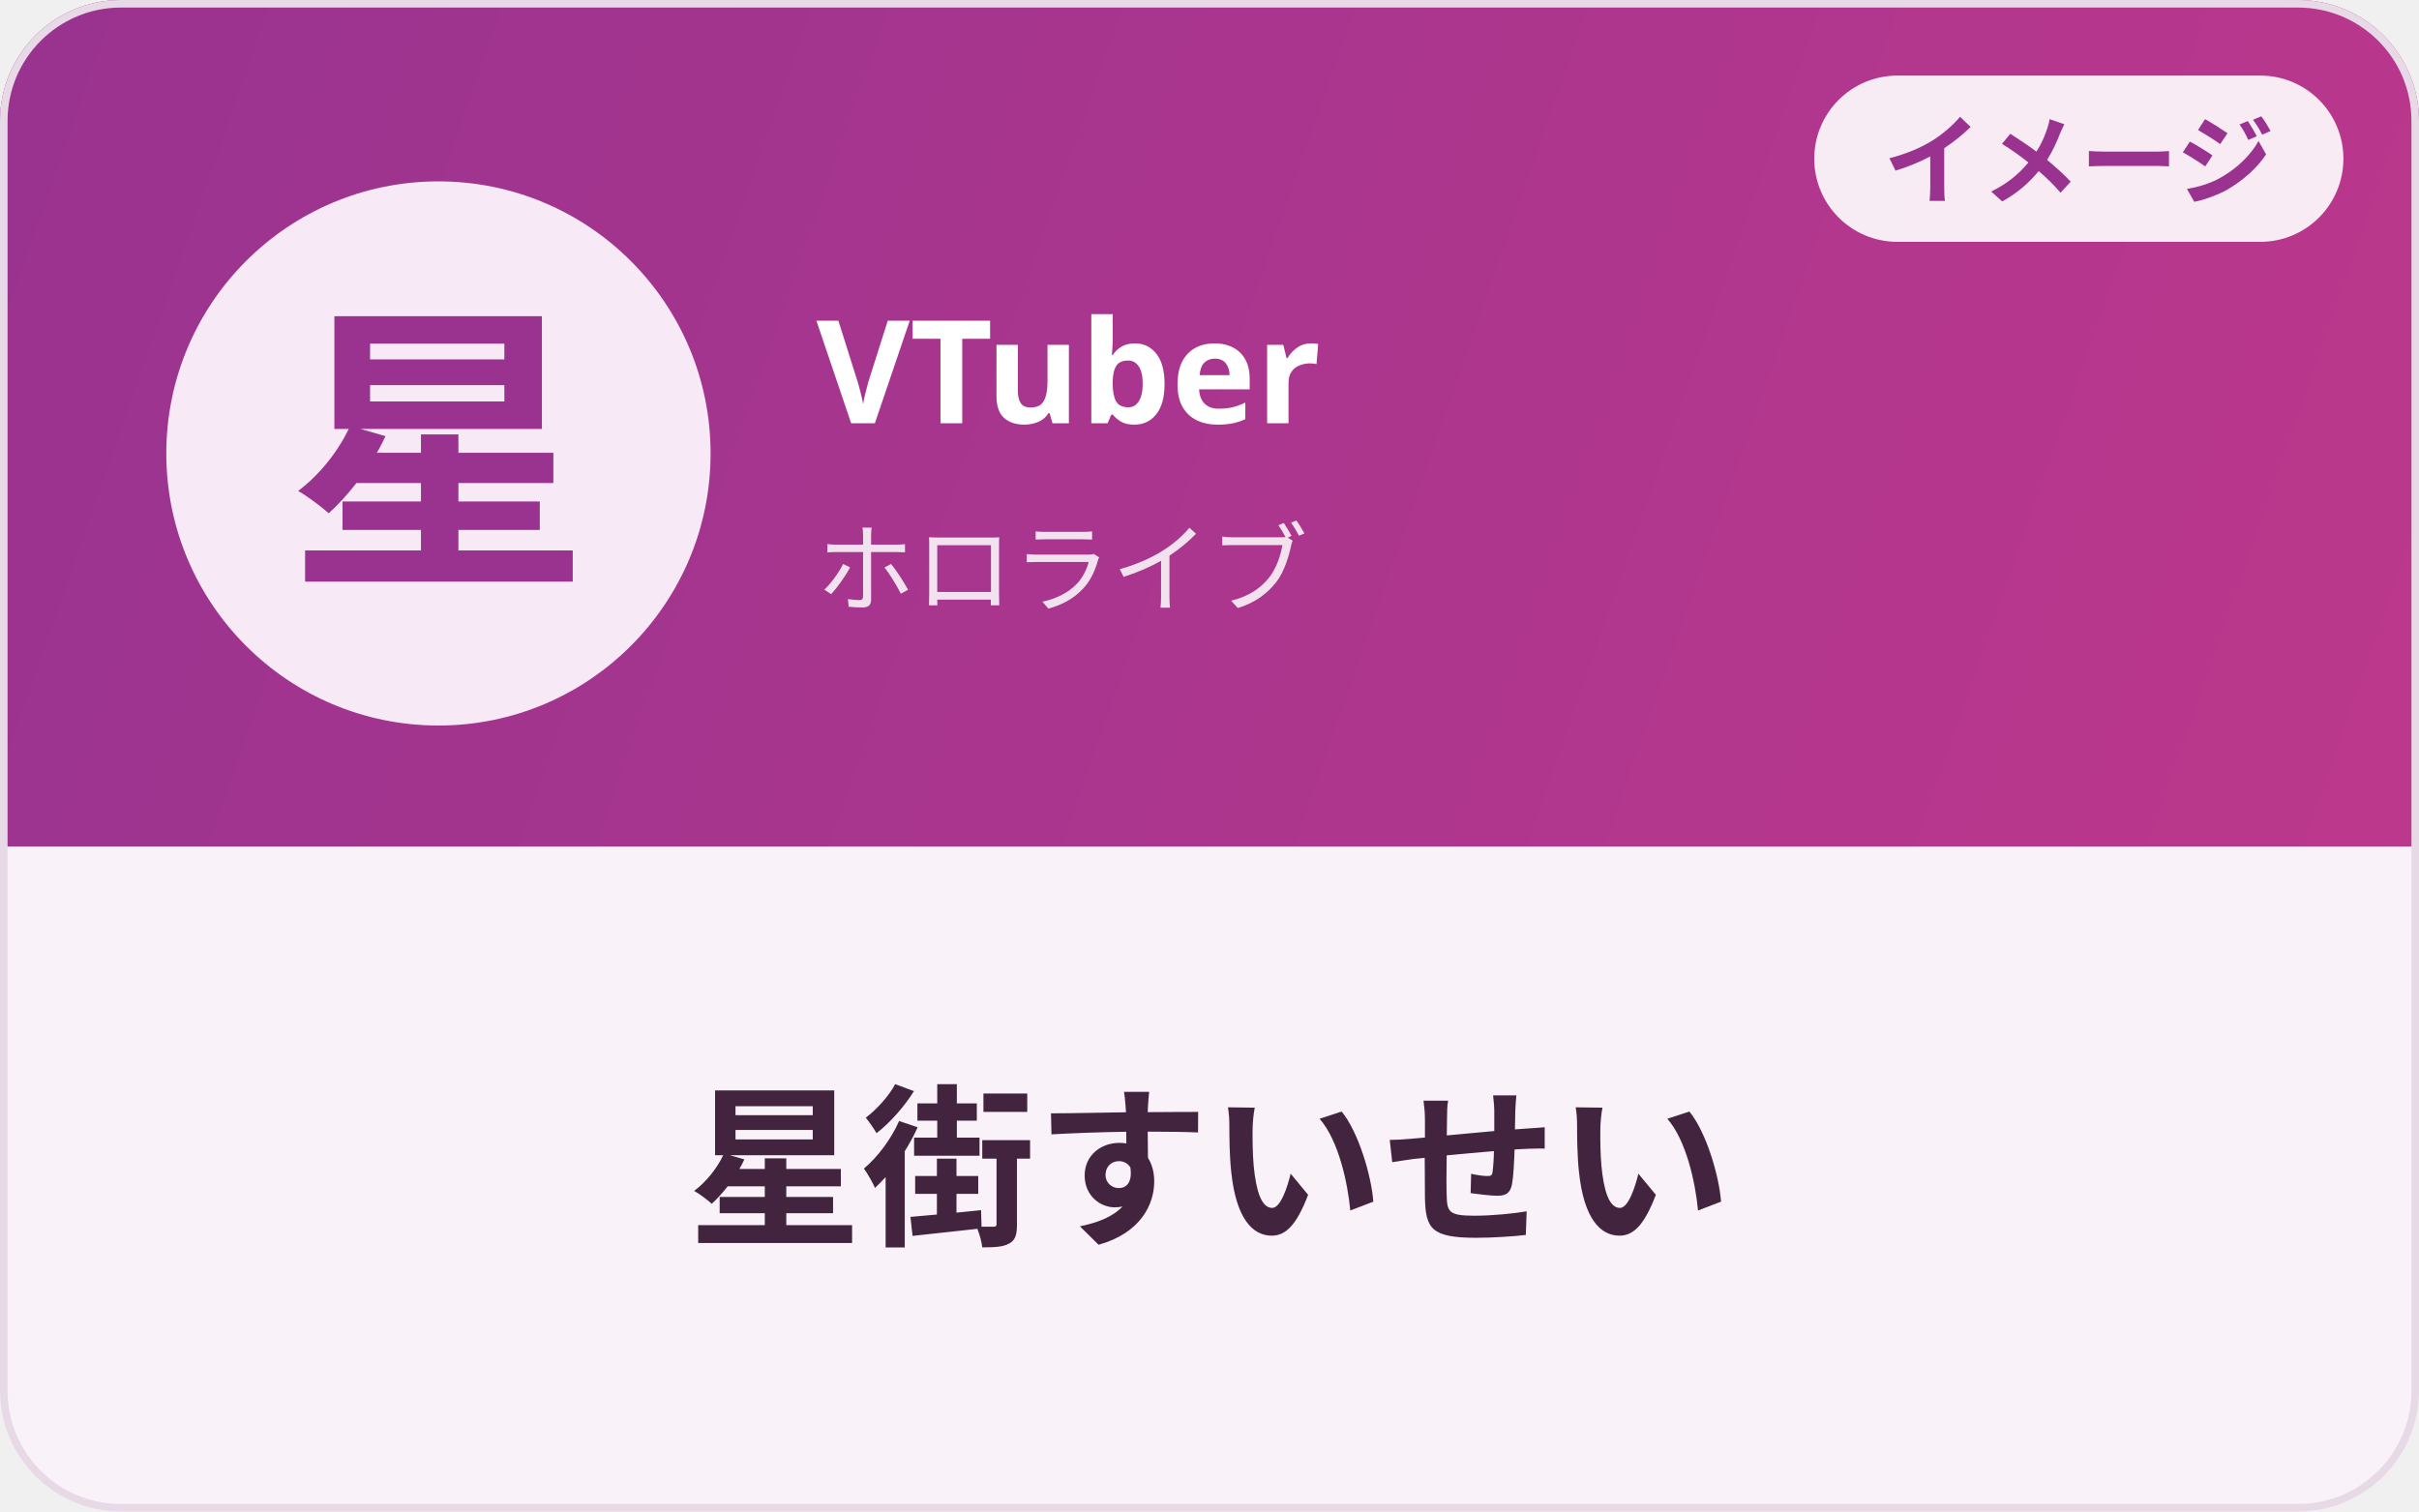
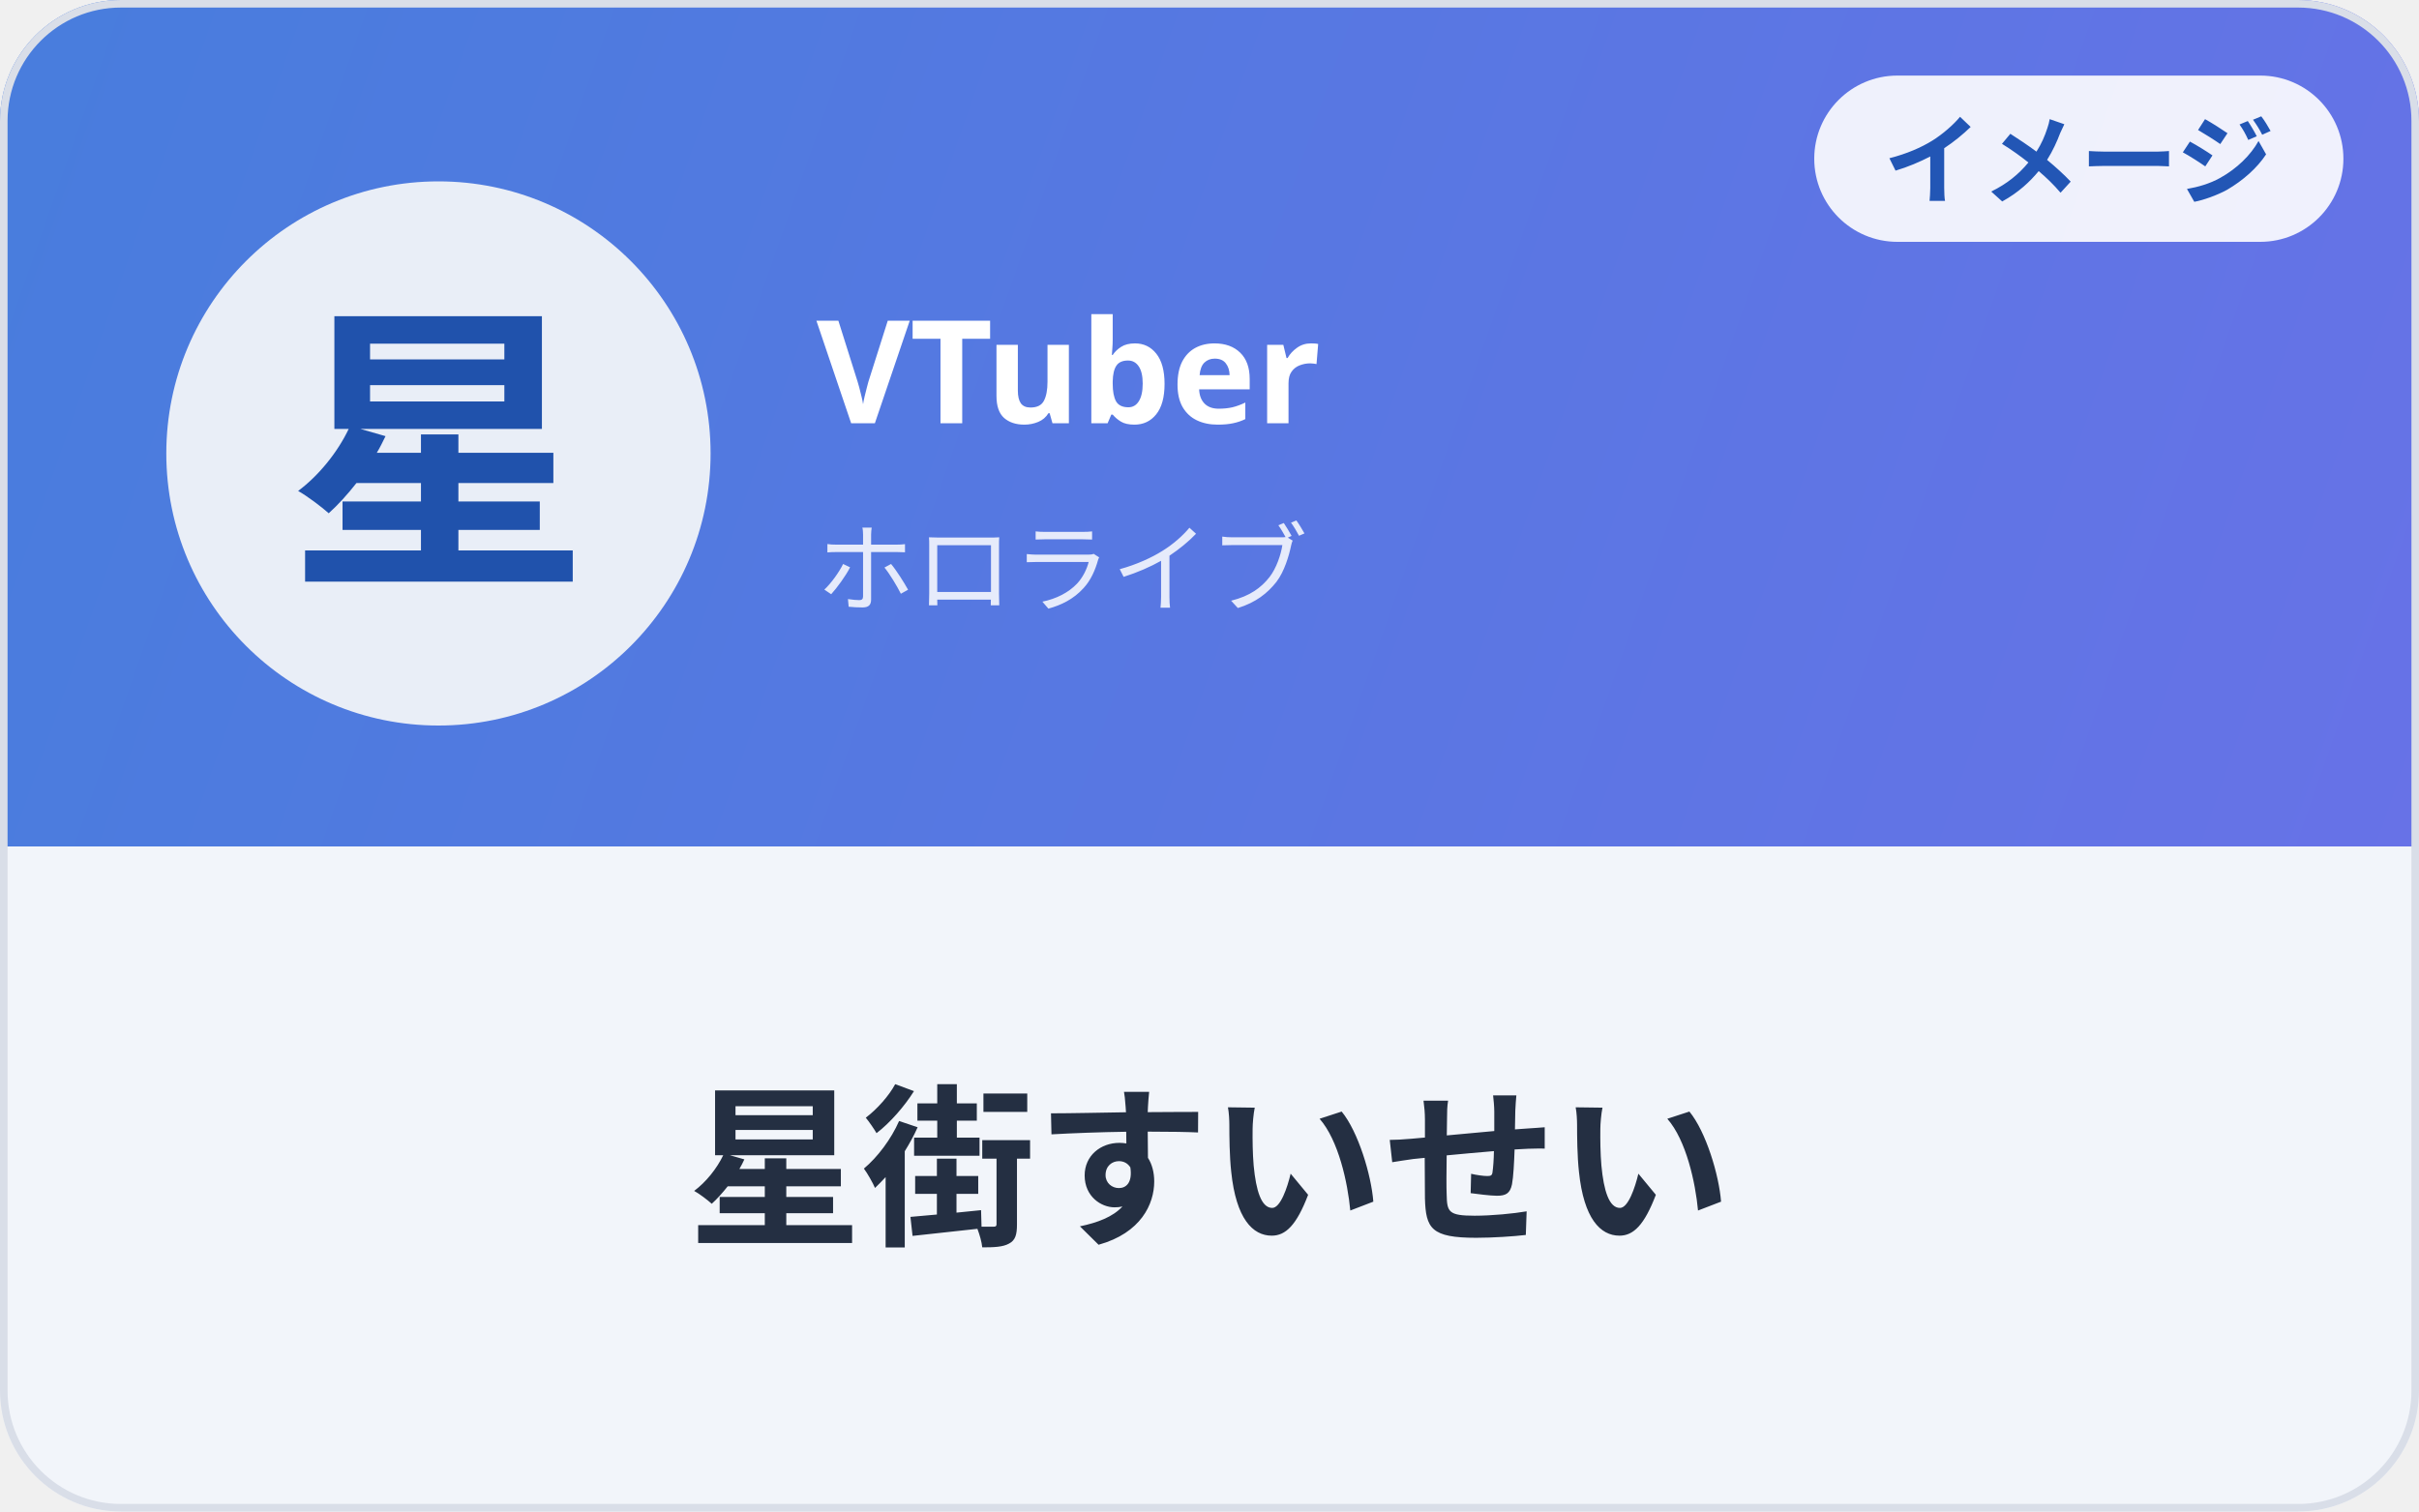
<svg xmlns="http://www.w3.org/2000/svg" viewBox="0 0 320 200" width="320" height="200" role="img" aria-label="星街すいせいのイメージ画像">
  <defs>
    <linearGradient id="g9099220711" gradientUnits="userSpaceOnUse" x1="0" y1="0" x2="320" y2="112">
-       <stop offset="0" stop-color="#99338f" />
-       <stop offset="1" stop-color="#bc388c" />
+       <stop offset="0" stop-color="#487ddd" />
+       <stop offset="1" stop-color="#6772e7" />
    </linearGradient>
    <clipPath id="c9099220711">
      <rect x="0" y="0" width="320" height="200" rx="16" />
    </clipPath>
  </defs>
  <g clip-path="url(#c9099220711)" font-family="'Hiragino Sans','Noto Sans JP','Yu Gothic',sans-serif">
-     <rect x="0" y="0" width="320" height="200" fill="#faf2f9" />
+     <rect x="0" y="0" width="320" height="200" fill="#f2f5fa" />
    <rect x="0" y="0" width="320" height="112" fill="url(#g9099220711)" />
-     <circle cx="58" cy="60" r="36" fill="#f7e9f5" />
-     <text x="58" y="74.4" text-anchor="middle" font-size="40" font-weight="700" fill="#99338f">星</text>
+     <circle cx="58" cy="60" r="36" fill="#e9eef7" />
+     <text x="58" y="74.4" text-anchor="middle" font-size="40" font-weight="700" fill="#2052ac">星</text>
    <text x="108" y="56" font-size="19" font-weight="700" fill="#ffffff">VTuber</text>
    <text x="108" y="80" font-size="13" fill="#ffffff" fill-opacity="0.85">ホロライブ</text>
    <rect x="240" y="10" width="70" height="22" rx="11" fill="#ffffff" fill-opacity="0.9" />
-     <text x="275" y="26" text-anchor="middle" font-size="13" font-weight="600" fill="#99338f">イメージ</text>
-     <text x="160" y="163.0" text-anchor="middle" font-size="23" font-weight="700" fill="#42243f">星街すいせい</text>
+     <text x="275" y="26" text-anchor="middle" font-size="13" font-weight="600" fill="#2256b5">イメージ</text>
+     <text x="160" y="163.0" text-anchor="middle" font-size="23" font-weight="700" fill="#242f42">星街すいせい</text>
  </g>
-   <rect x="0.5" y="0.5" width="319" height="199" rx="15.5" fill="none" stroke="#e8d9e7" />
+   <rect x="0.5" y="0.5" width="319" height="199" rx="15.5" fill="none" stroke="#d9dee8" />
</svg>
